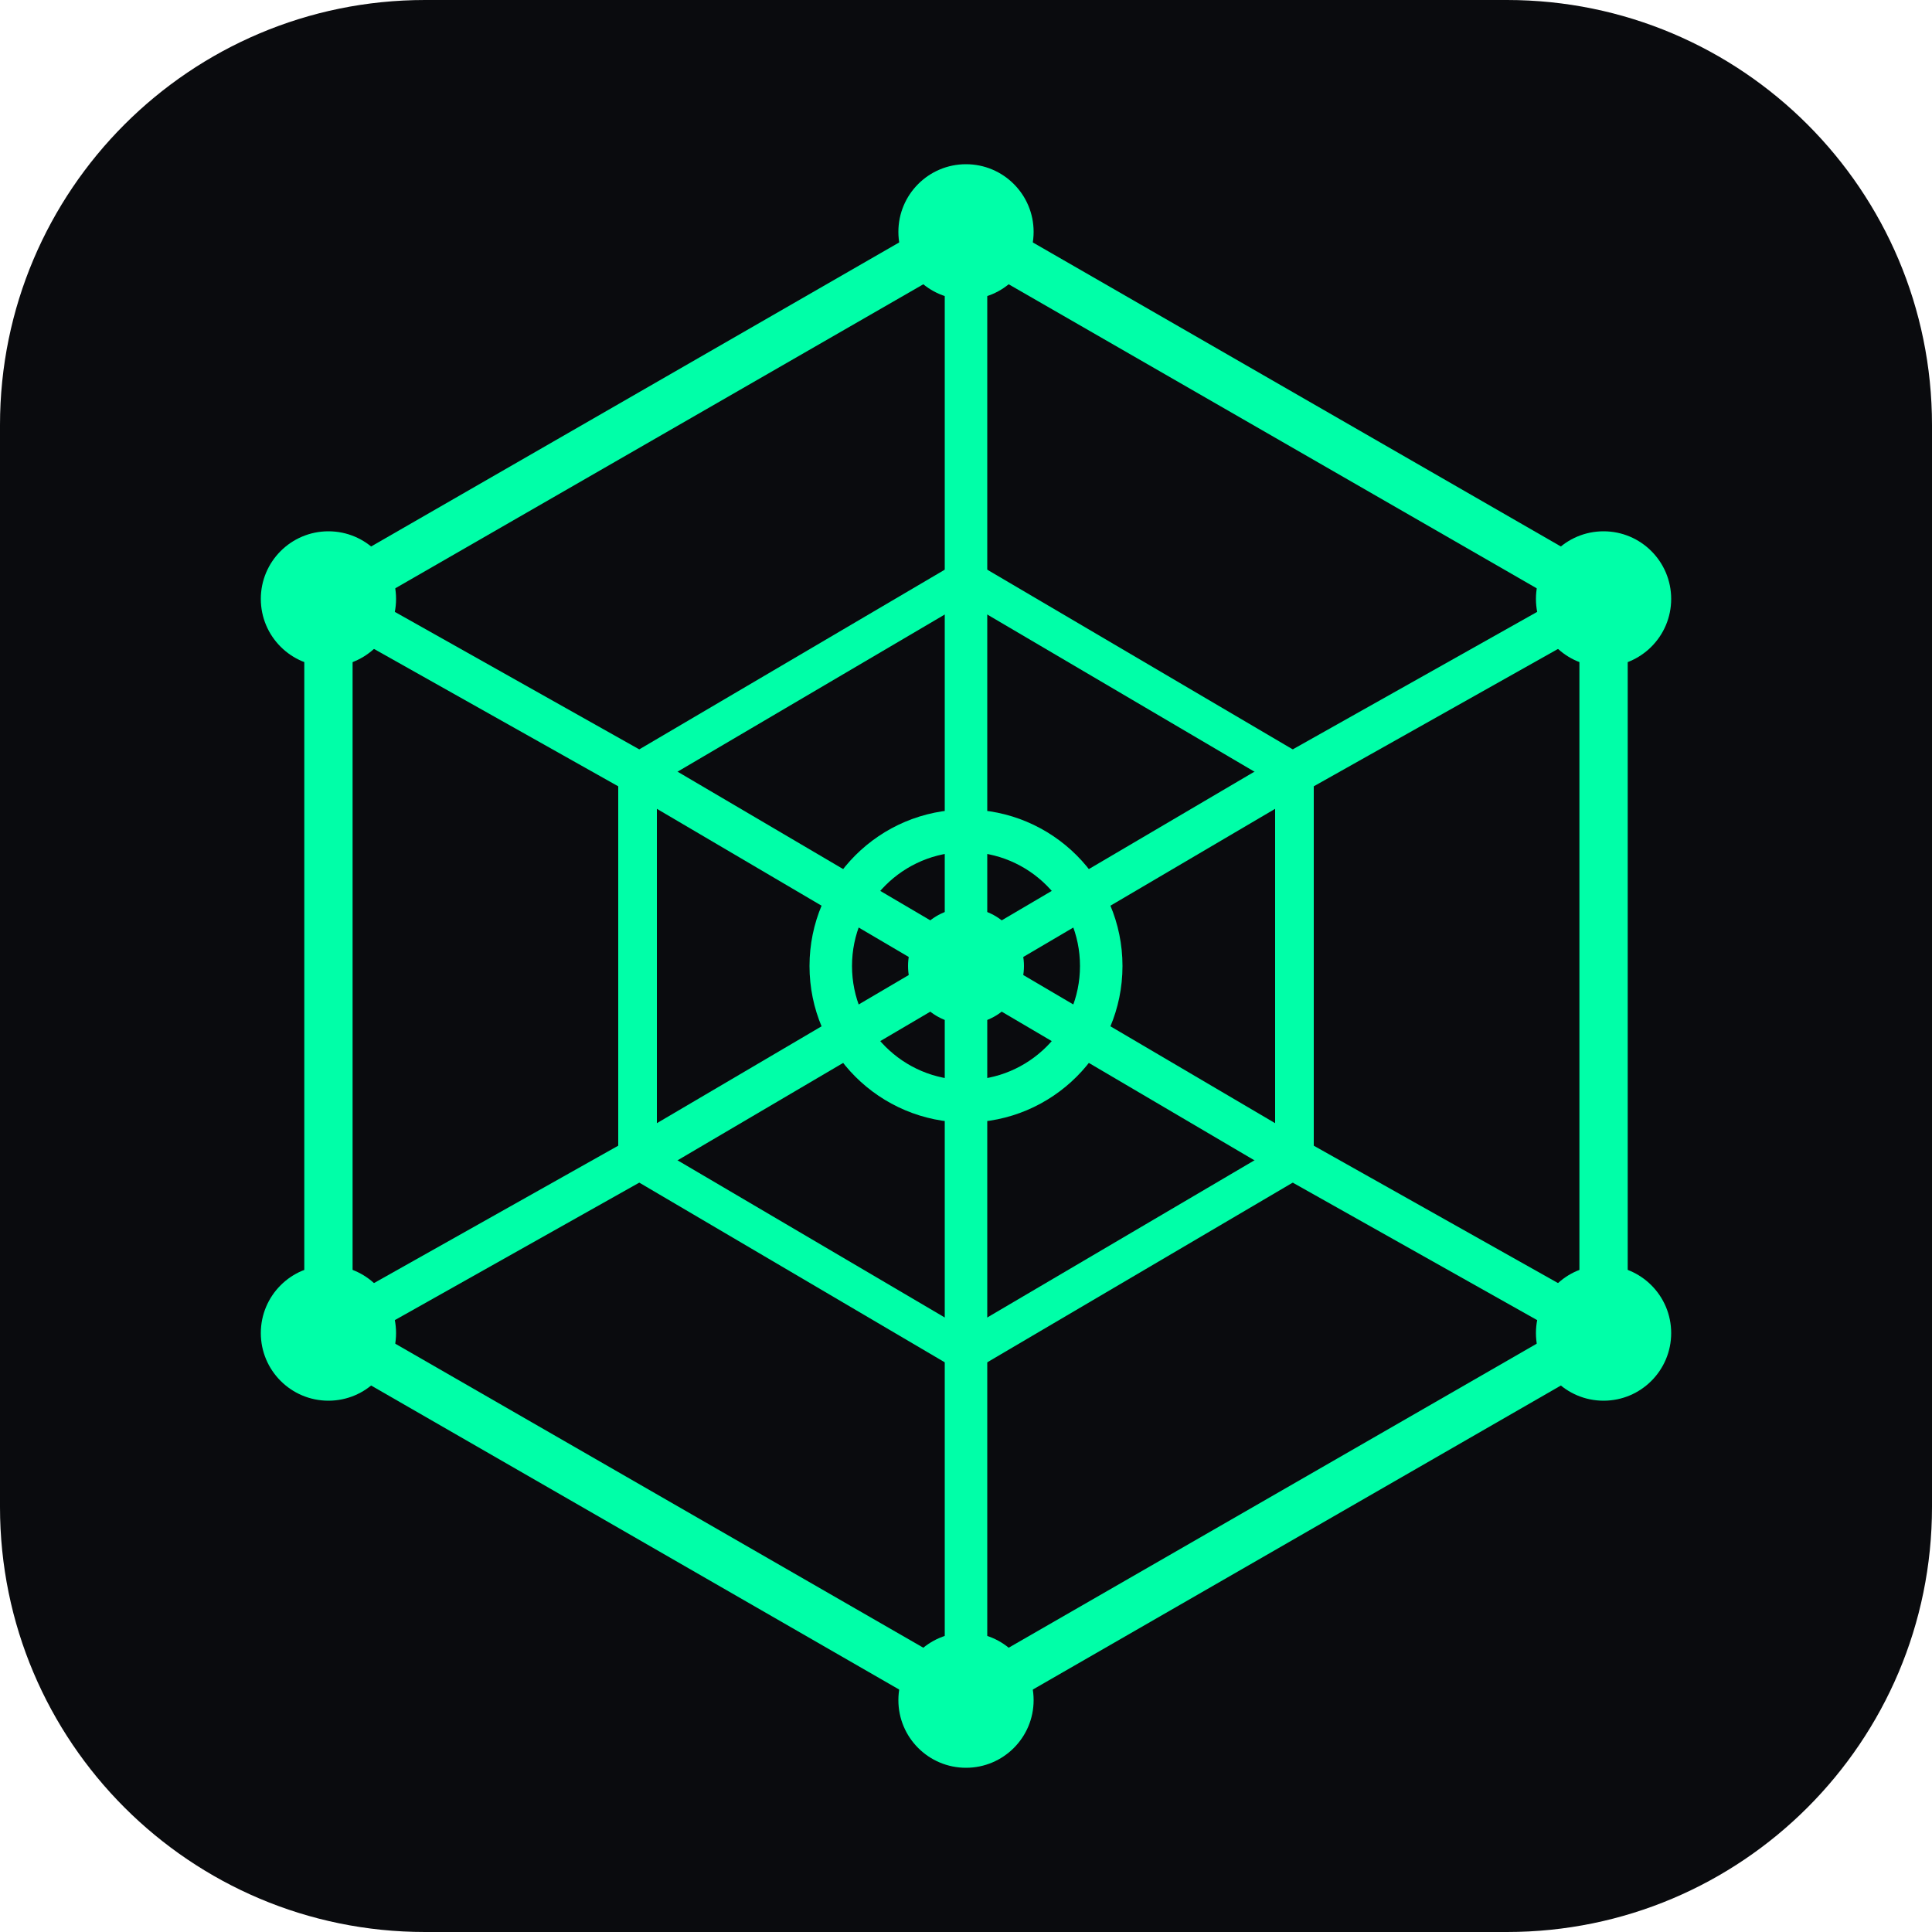
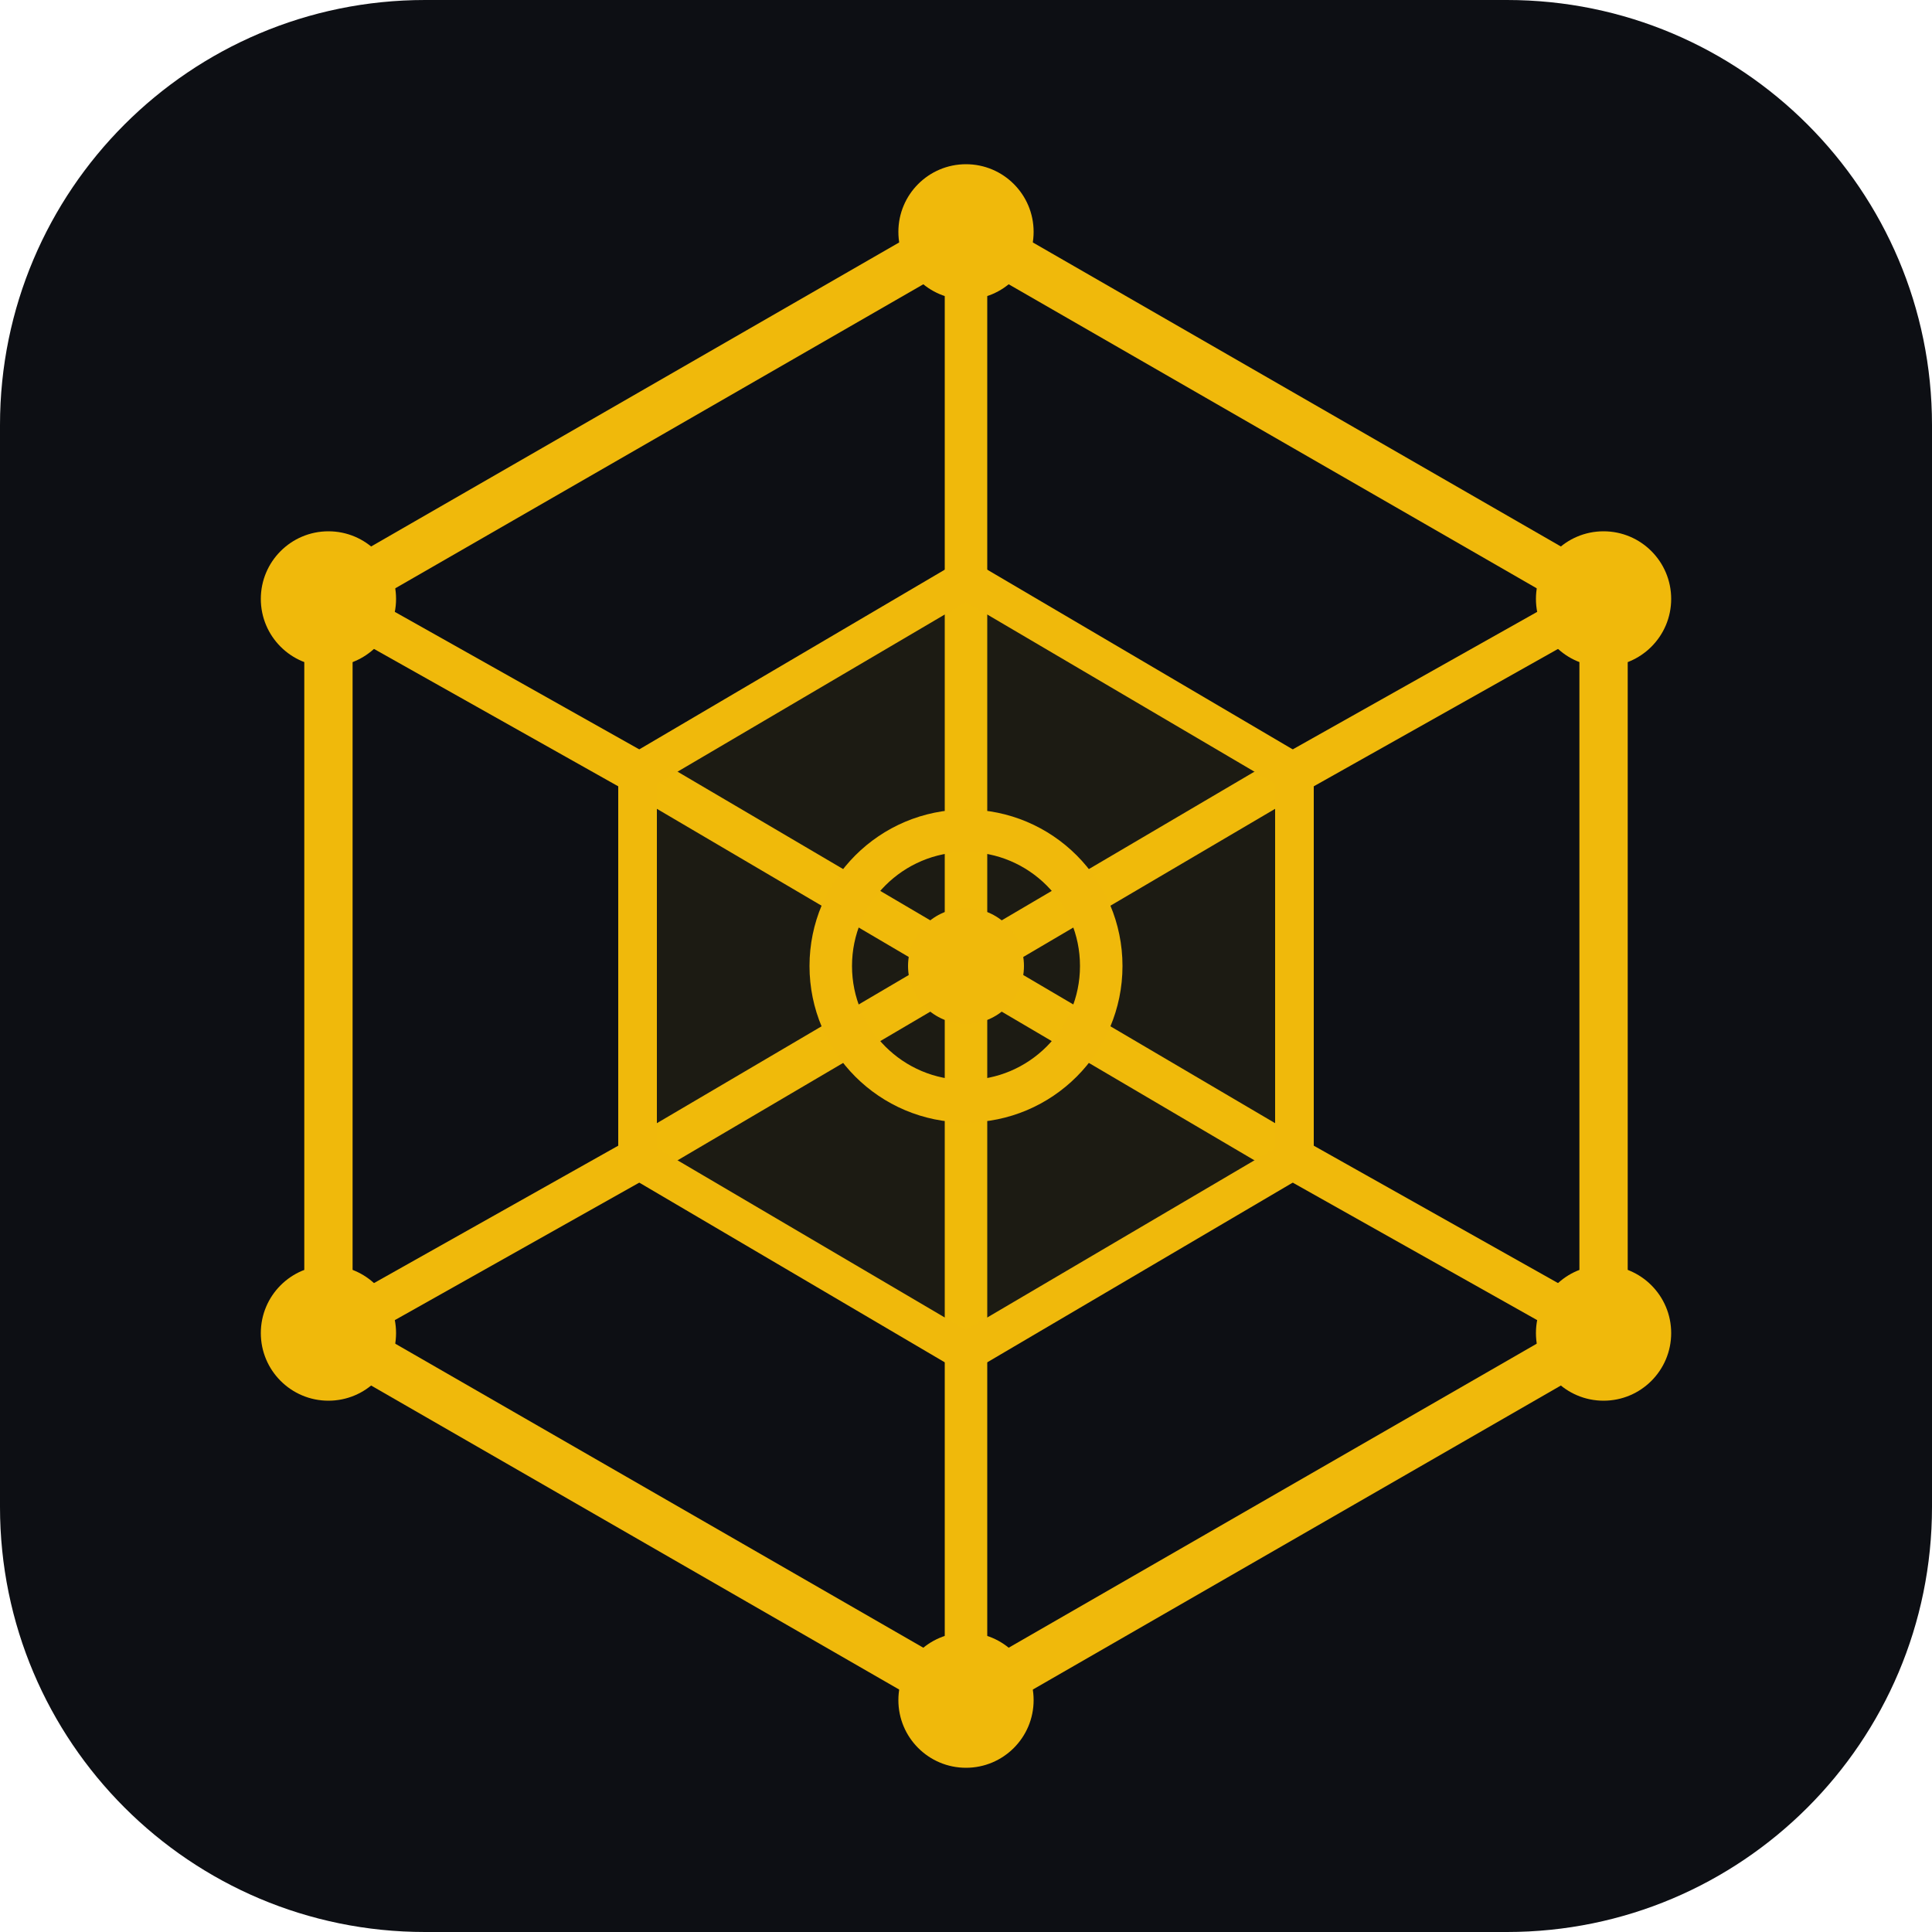
<svg xmlns="http://www.w3.org/2000/svg" viewBox="0 0 100 100">
-   <rect width="100" height="100" rx="22" fill="#0a0b0e" />
-   <line x1="50" y1="12" x2="50" y2="30" stroke="#00ffa8" stroke-width="2.2" stroke-linecap="round" />
-   <line x1="83" y1="31" x2="67" y2="40" stroke="#00ffa8" stroke-width="2.2" stroke-linecap="round" />
-   <line x1="83" y1="69" x2="67" y2="60" stroke="#00ffa8" stroke-width="2.2" stroke-linecap="round" />
-   <line x1="50" y1="88" x2="50" y2="70" stroke="#00ffa8" stroke-width="2.2" stroke-linecap="round" />
-   <line x1="17" y1="69" x2="33" y2="60" stroke="#00ffa8" stroke-width="2.2" stroke-linecap="round" />
-   <line x1="17" y1="31" x2="33" y2="40" stroke="#00ffa8" stroke-width="2.2" stroke-linecap="round" />
-   <line x1="50" y1="30" x2="50" y2="70" stroke="#00ffa8" stroke-width="2.2" stroke-linecap="round" />
-   <line x1="67" y1="40" x2="33" y2="60" stroke="#00ffa8" stroke-width="2.2" stroke-linecap="round" />
-   <line x1="33" y1="40" x2="67" y2="60" stroke="#00ffa8" stroke-width="2.2" stroke-linecap="round" />
-   <polygon points="50,30 67,40 67,60 50,70 33,60 33,40" fill="none" stroke="#00ffa8" stroke-width="2" stroke-linejoin="round" />
-   <polygon points="50,12 83,31 83,69 50,88 17,69 17,31" fill="none" stroke="#00ffa8" stroke-width="2.5" stroke-linejoin="round" />
-   <circle cx="50" cy="50" r="7" fill="none" stroke="#00ffa8" stroke-width="2.2" />
-   <circle cx="50" cy="50" r="3" fill="#00ffa8" />
-   <circle cx="50" cy="12" r="3.5" fill="#00ffa8" />
-   <circle cx="83" cy="31" r="3.5" fill="#00ffa8" />
-   <circle cx="83" cy="69" r="3.5" fill="#00ffa8" />
-   <circle cx="50" cy="88" r="3.5" fill="#00ffa8" />
-   <circle cx="17" cy="69" r="3.5" fill="#00ffa8" />
-   <circle cx="17" cy="31" r="3.5" fill="#00ffa8" />
+   <rect width="100" height="100" rx="22" fill="#0d0f14" />
+   <line x1="50" y1="12" x2="50" y2="30" stroke="#f0b90b" stroke-width="2.2" stroke-linecap="round" />
+   <line x1="83" y1="31" x2="67" y2="40" stroke="#f0b90b" stroke-width="2.2" stroke-linecap="round" />
+   <line x1="83" y1="69" x2="67" y2="60" stroke="#f0b90b" stroke-width="2.2" stroke-linecap="round" />
+   <line x1="50" y1="88" x2="50" y2="70" stroke="#f0b90b" stroke-width="2.2" stroke-linecap="round" />
+   <line x1="17" y1="69" x2="33" y2="60" stroke="#f0b90b" stroke-width="2.2" stroke-linecap="round" />
+   <line x1="17" y1="31" x2="33" y2="40" stroke="#f0b90b" stroke-width="2.2" stroke-linecap="round" />
+   <line x1="50" y1="30" x2="50" y2="70" stroke="#f0b90b" stroke-width="2.2" stroke-linecap="round" />
+   <line x1="67" y1="40" x2="33" y2="60" stroke="#f0b90b" stroke-width="2.2" stroke-linecap="round" />
+   <line x1="33" y1="40" x2="67" y2="60" stroke="#f0b90b" stroke-width="2.2" stroke-linecap="round" />
+   <polygon points="50,30 67,40 67,60 50,70 33,60 33,40" fill="rgba(240,185,11,0.07)" stroke="#f0b90b" stroke-width="2" stroke-linejoin="round" />
+   <polygon points="50,12 83,31 83,69 50,88 17,69 17,31" fill="none" stroke="#f0b90b" stroke-width="2.5" stroke-linejoin="round" />
+   <circle cx="50" cy="50" r="7" fill="none" stroke="#f0b90b" stroke-width="2.2" />
+   <circle cx="50" cy="50" r="3" fill="#f0b90b" />
+   <circle cx="50" cy="12" r="3.5" fill="#f0b90b" />
+   <circle cx="83" cy="31" r="3.5" fill="#f0b90b" />
+   <circle cx="83" cy="69" r="3.5" fill="#f0b90b" />
+   <circle cx="50" cy="88" r="3.5" fill="#f0b90b" />
+   <circle cx="17" cy="69" r="3.5" fill="#f0b90b" />
+   <circle cx="17" cy="31" r="3.5" fill="#f0b90b" />
</svg>
